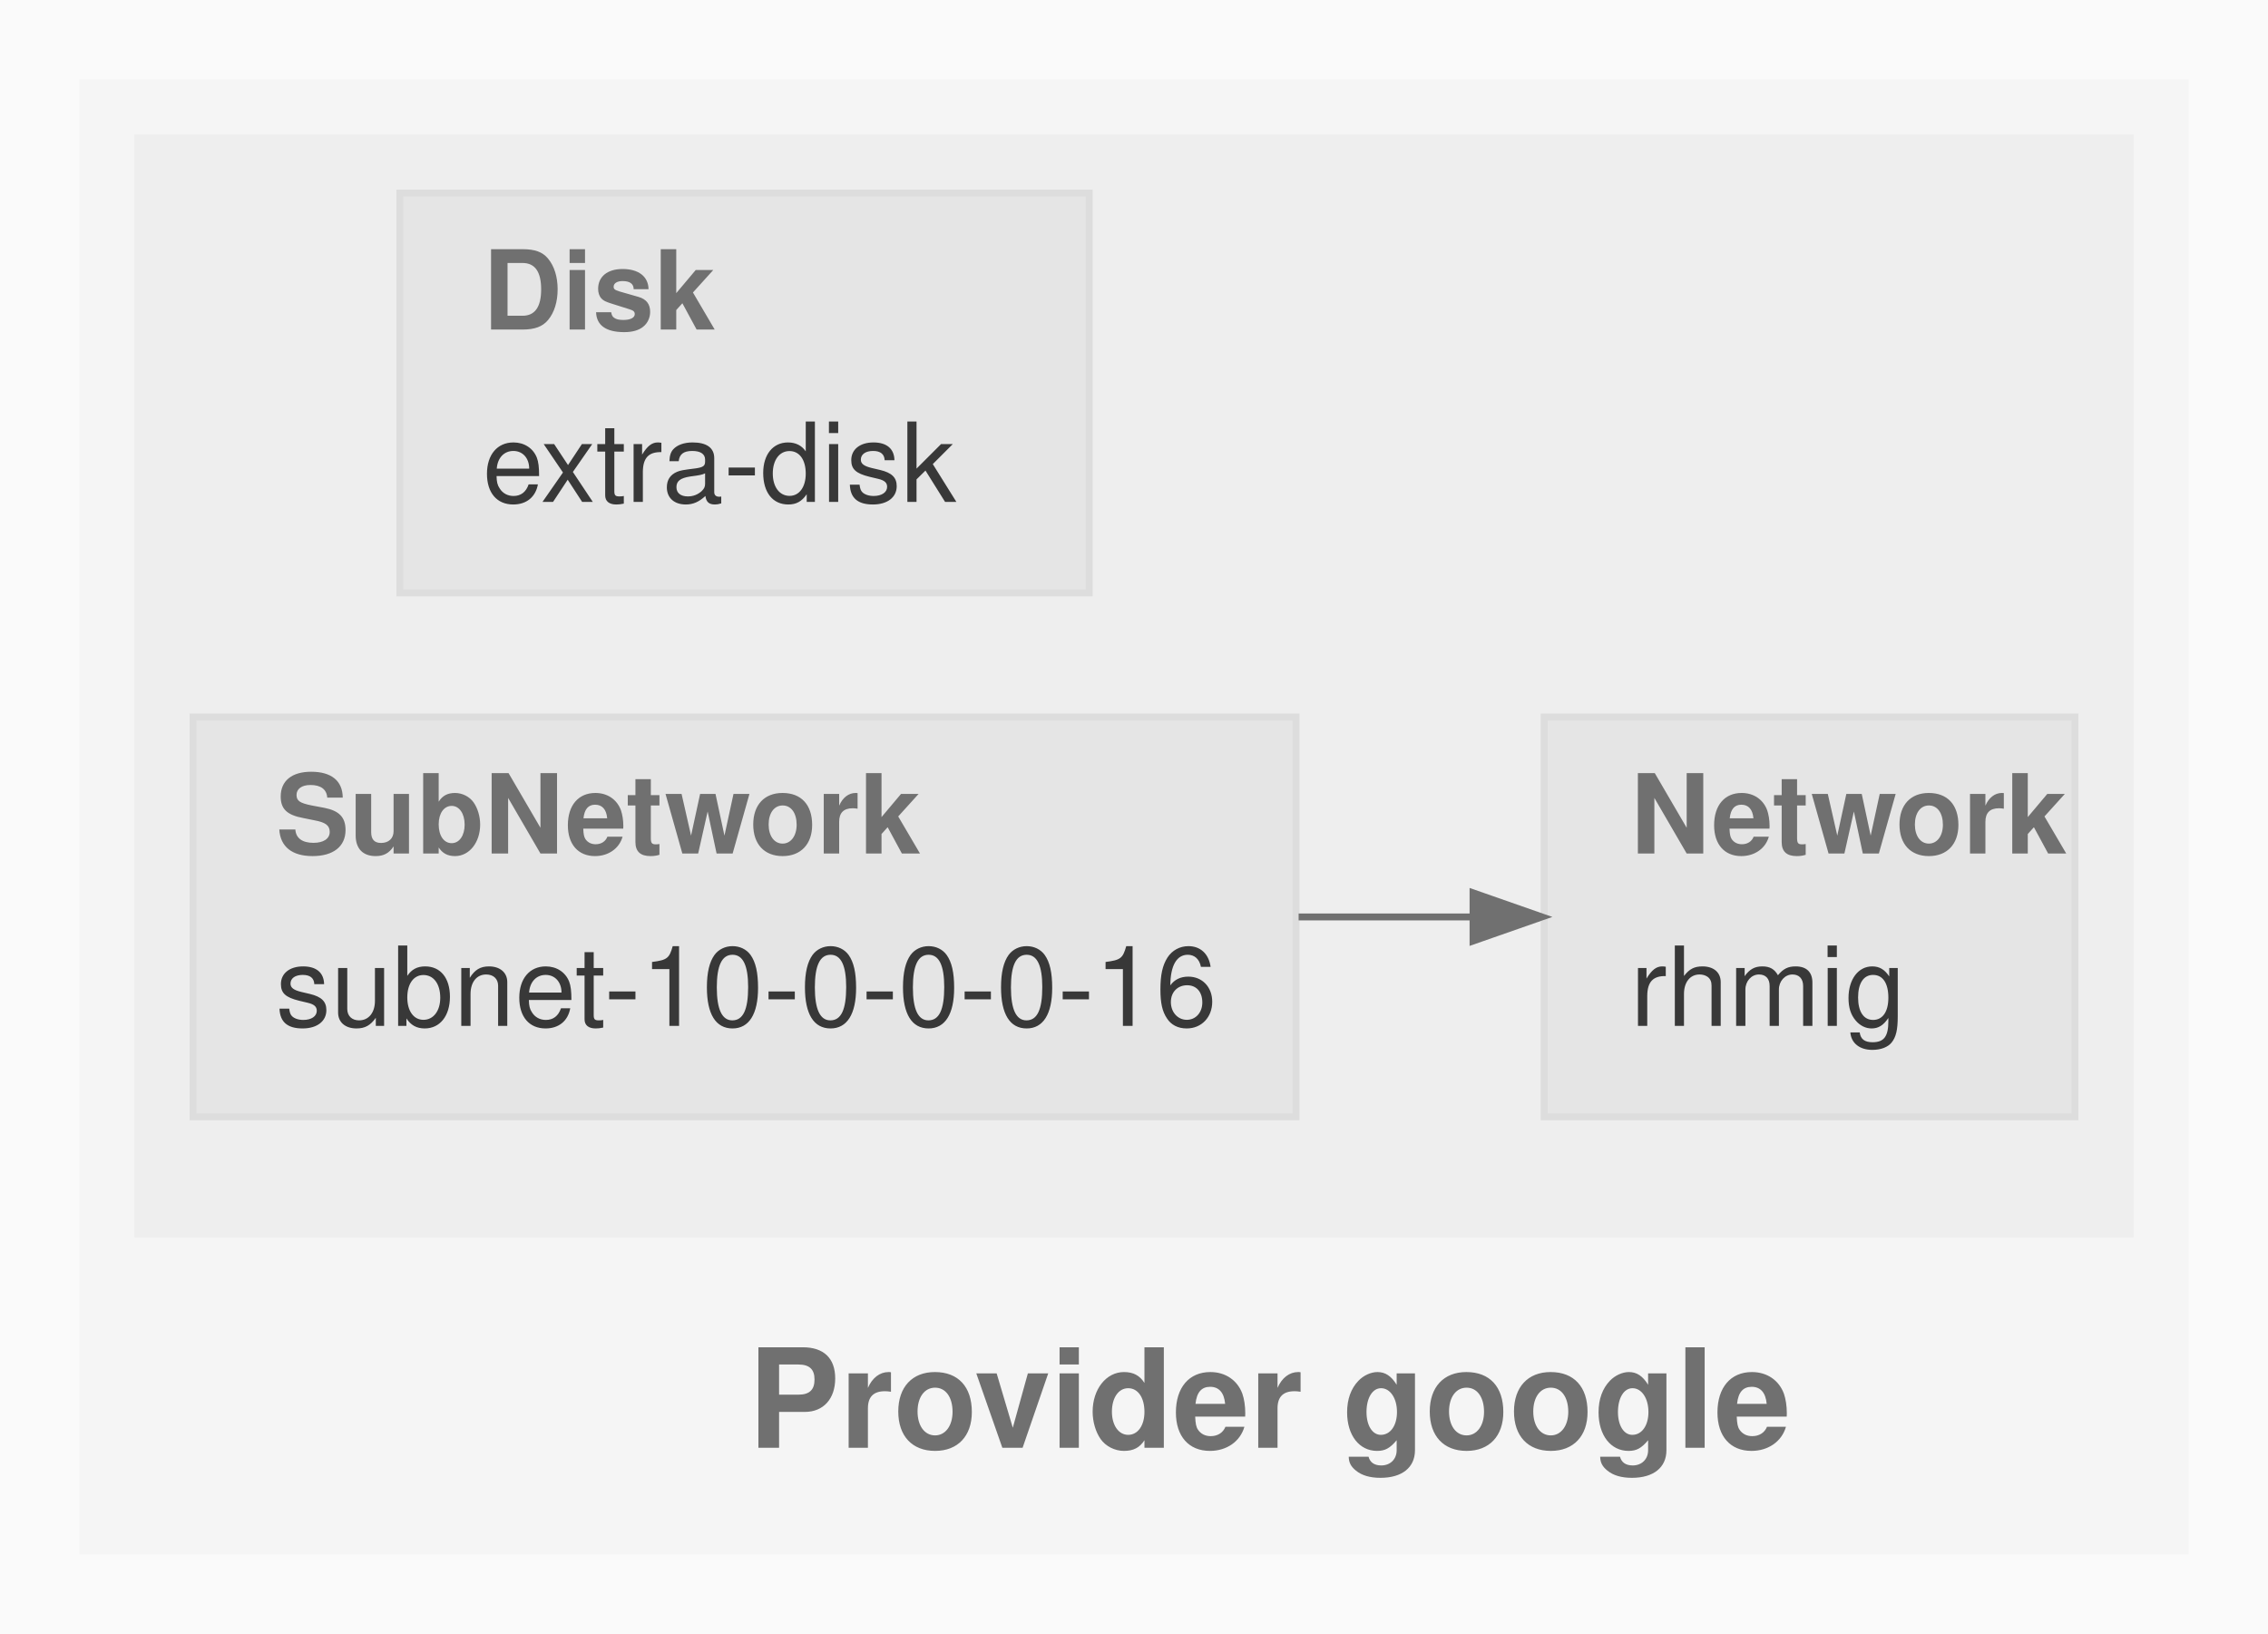
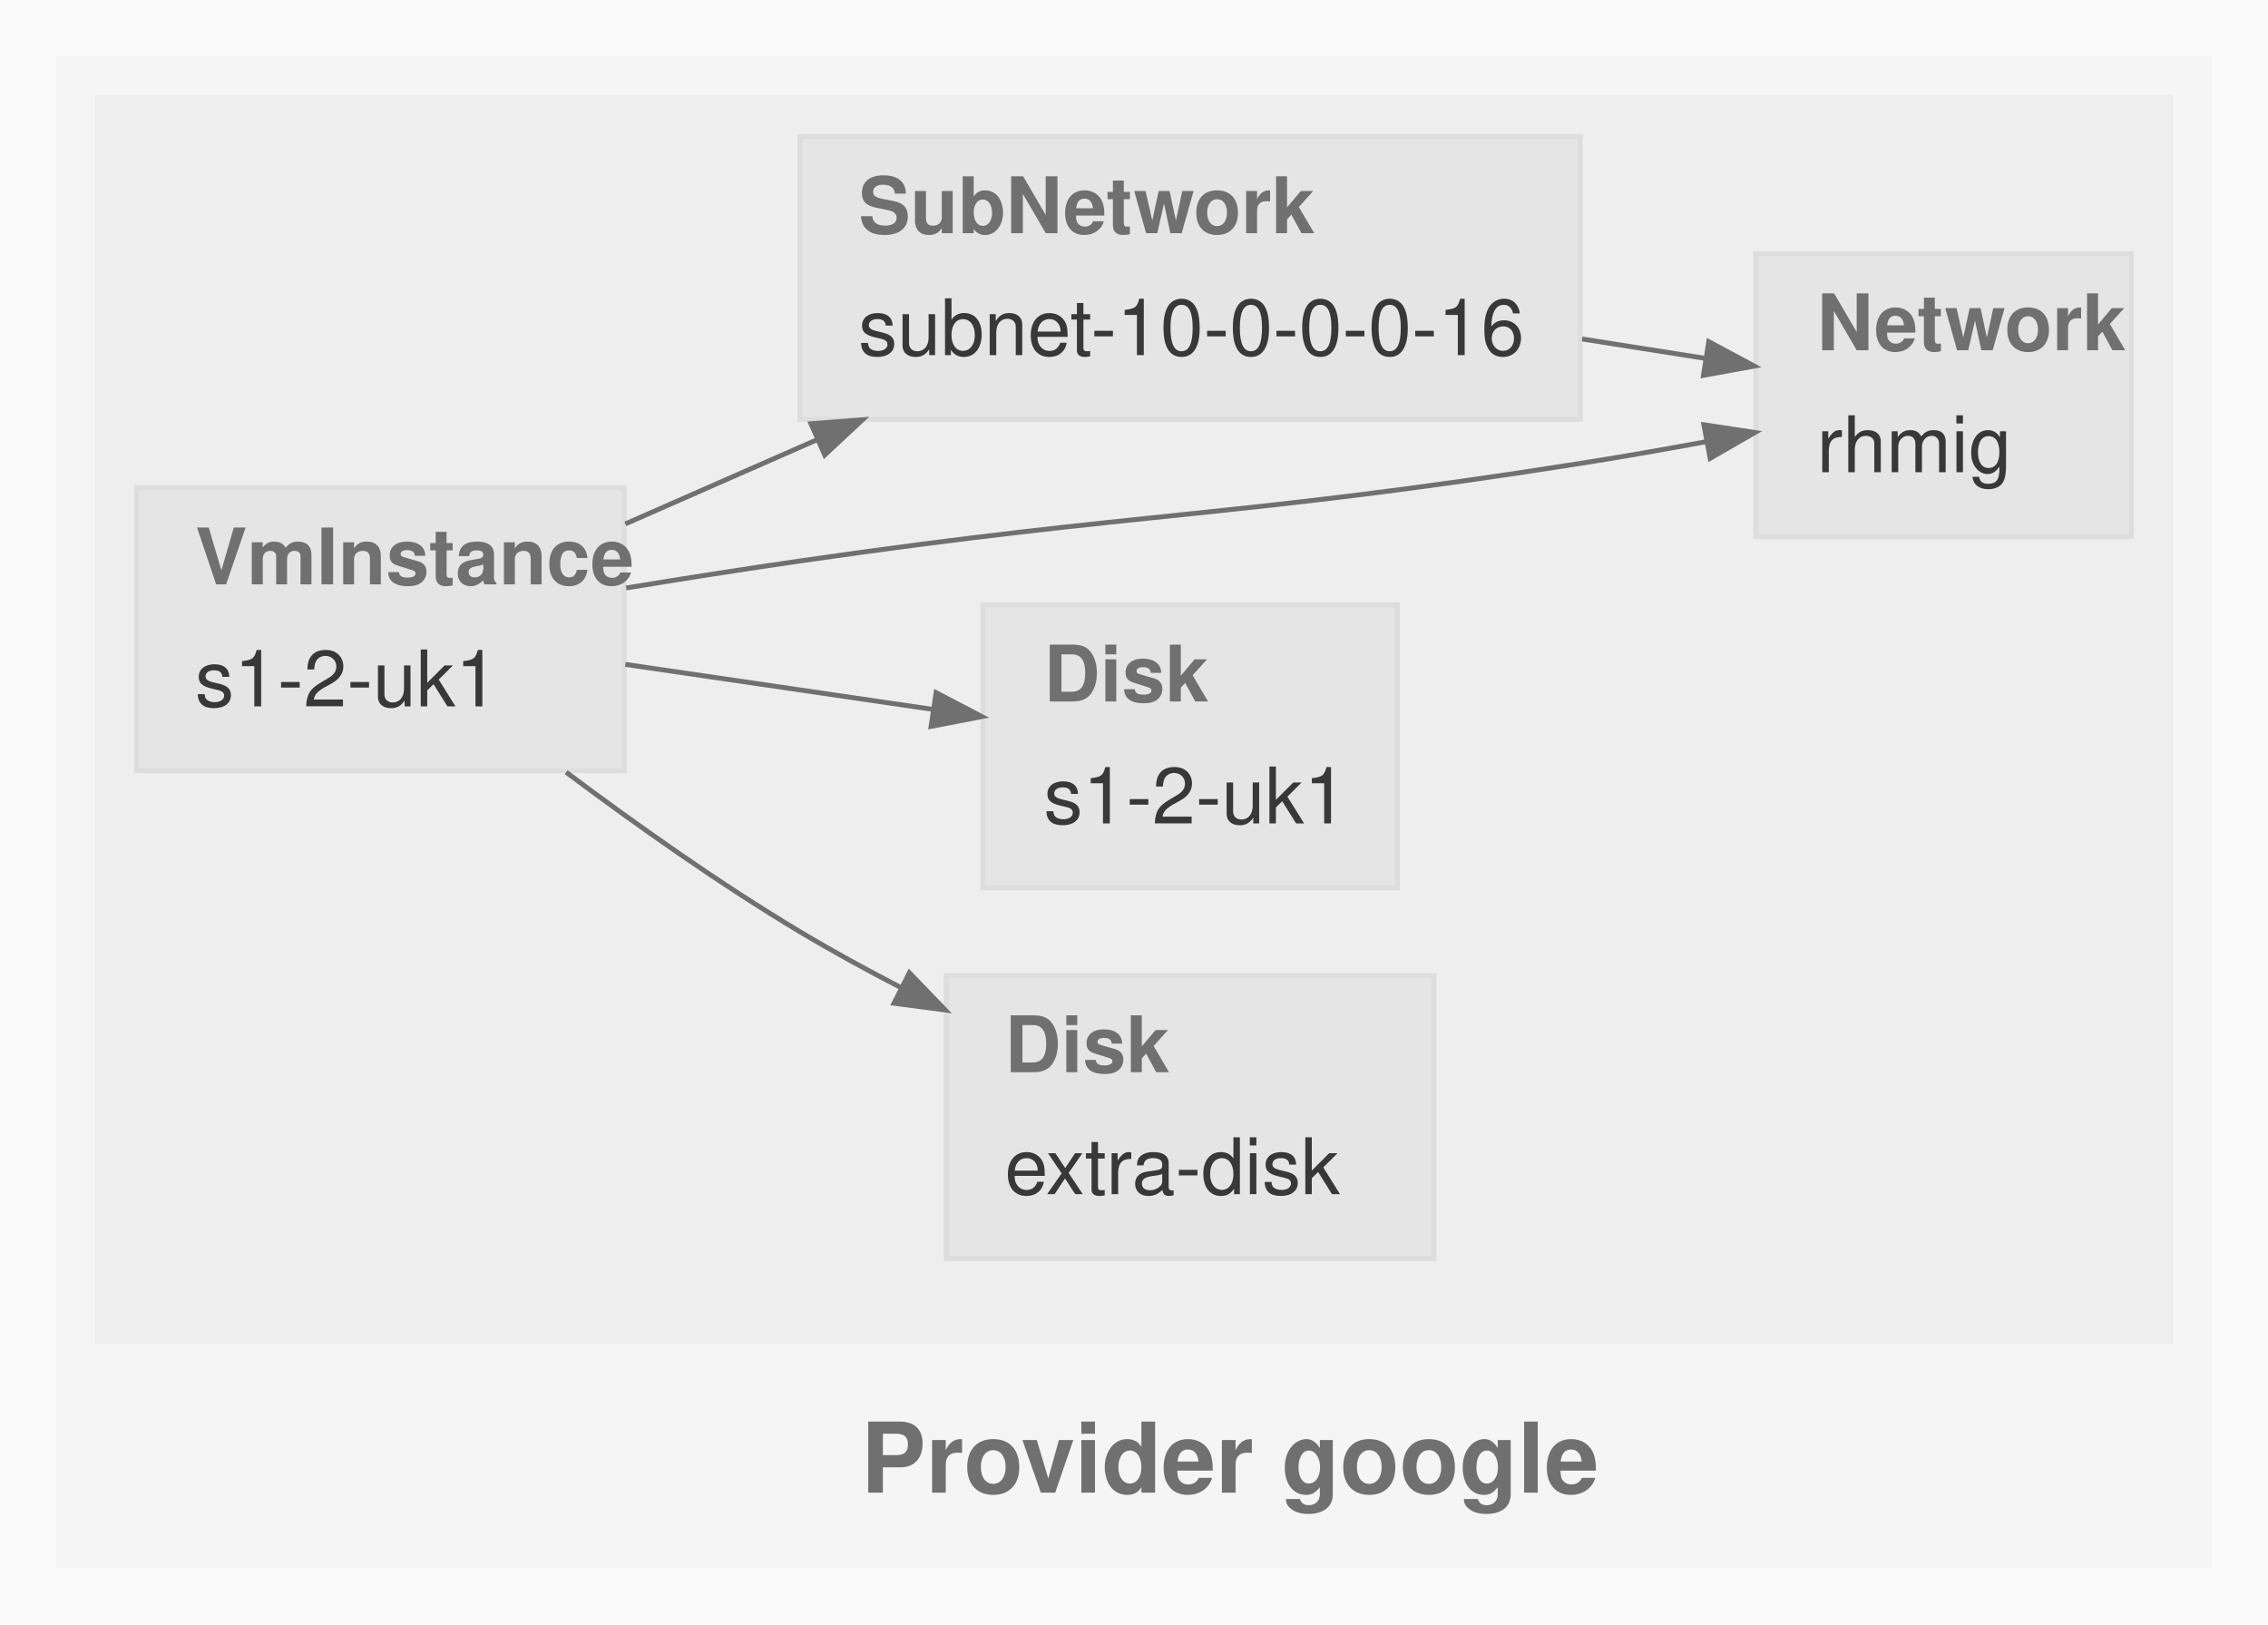
- <svg xmlns="http://www.w3.org/2000/svg" width="329pt" height="237pt" viewBox="0.00 0.00 329.00 237.00">
-   <g id="graph0" class="graph" transform="scale(1 1) rotate(0) translate(4 233)">
-     <polygon fill="#fafafa" stroke="transparent" points="-4,4 -4,-233 325,-233 325,4 -4,4" />
+ <svg xmlns="http://www.w3.org/2000/svg" width="465pt" height="333pt" viewBox="0.00 0.00 465.00 333.00">
+   <g id="graph0" class="graph" transform="scale(1 1) rotate(0) translate(4 329)">
+     <polygon fill="#fafafa" stroke="transparent" points="-4,4 -4,-329 461,-329 461,4 -4,4" />
    <g id="clust1" class="cluster">
-       <polygon fill="#f5f5f5" stroke="#f5f5f5" points="8,-8 8,-221 313,-221 313,-8 8,-8" />
-       <text text-anchor="start" x="104.5" y="-23" font-family="Helvetica,sans-Serif" font-weight="bold" font-size="20.00" fill="#707070">Provider google</text>
+       <polygon fill="#f5f5f5" stroke="#f5f5f5" points="8,-8 8,-317 449,-317 449,-8 8,-8" />
+       <text text-anchor="start" x="172.5" y="-23" font-family="Helvetica,sans-Serif" font-weight="bold" font-size="20.00" fill="#707070">Provider google</text>
    </g>
    <g id="clust2" class="cluster">
-       <polygon fill="#eeeeee" stroke="#eeeeee" points="16,-54 16,-213 305,-213 305,-54 16,-54" />
-       <text text-anchor="start" x="156.5" y="-58.2" font-family="Helvetica,sans-Serif" font-size="1.00" fill="#383838"> </text>
+       <polygon fill="#eeeeee" stroke="#eeeeee" points="16,-54 16,-309 441,-309 441,-54 16,-54" />
+       <text text-anchor="start" x="224.5" y="-58.2" font-family="Helvetica,sans-Serif" font-size="1.00" fill="#383838"> </text>
    </g>
    <g id="node1" class="node">
-       <polygon fill="#e5e5e5" stroke="#dddddd" points="297,-129 220,-129 220,-71 297,-71 297,-129" />
-       <text text-anchor="start" x="232.5" y="-109.2" font-family="Helvetica,sans-Serif" font-weight="bold" font-size="16.00" fill="#707070">Network</text>
-       <text text-anchor="start" x="232.5" y="-84.2" font-family="Helvetica,sans-Serif" font-size="16.00" fill="#383838">rhmig</text>
+       <polygon fill="#e5e5e5" stroke="#dddddd" points="290,-129 190,-129 190,-71 290,-71 290,-129" />
+       <text text-anchor="start" x="202" y="-109.2" font-family="Helvetica,sans-Serif" font-weight="bold" font-size="16.00" fill="#707070">Disk</text>
+       <text text-anchor="start" x="202" y="-84.2" font-family="Helvetica,sans-Serif" font-size="16.00" fill="#383838">extra-disk</text>
    </g>
    <g id="node2" class="node">
-       <polygon fill="#e5e5e5" stroke="#dddddd" points="154,-205 54,-205 54,-147 154,-147 154,-205" />
-       <text text-anchor="start" x="66" y="-185.2" font-family="Helvetica,sans-Serif" font-weight="bold" font-size="16.00" fill="#707070">Disk</text>
-       <text text-anchor="start" x="66" y="-160.2" font-family="Helvetica,sans-Serif" font-size="16.00" fill="#383838">extra-disk</text>
+       <polygon fill="#e5e5e5" stroke="#dddddd" points="282.5,-205 197.5,-205 197.5,-147 282.5,-147 282.5,-205" />
+       <text text-anchor="start" x="210" y="-185.2" font-family="Helvetica,sans-Serif" font-weight="bold" font-size="16.00" fill="#707070">Disk</text>
+       <text text-anchor="start" x="210" y="-160.2" font-family="Helvetica,sans-Serif" font-size="16.00" fill="#383838">s1-2-uk1</text>
    </g>
    <g id="node3" class="node">
-       <polygon fill="#e5e5e5" stroke="#dddddd" points="184,-129 24,-129 24,-71 184,-71 184,-129" />
-       <text text-anchor="start" x="36" y="-109.2" font-family="Helvetica,sans-Serif" font-weight="bold" font-size="16.00" fill="#707070">SubNetwork</text>
-       <text text-anchor="start" x="36" y="-84.2" font-family="Helvetica,sans-Serif" font-size="16.00" fill="#383838">subnet-10-0-0-0-16</text>
+       <polygon fill="#e5e5e5" stroke="#dddddd" points="433,-277 356,-277 356,-219 433,-219 433,-277" />
+       <text text-anchor="start" x="368.5" y="-257.2" font-family="Helvetica,sans-Serif" font-weight="bold" font-size="16.00" fill="#707070">Network</text>
+       <text text-anchor="start" x="368.5" y="-232.2" font-family="Helvetica,sans-Serif" font-size="16.00" fill="#383838">rhmig</text>
+     </g>
+     <g id="node4" class="node">
+       <polygon fill="#e5e5e5" stroke="#dddddd" points="320,-301 160,-301 160,-243 320,-243 320,-301" />
+       <text text-anchor="start" x="172" y="-281.2" font-family="Helvetica,sans-Serif" font-weight="bold" font-size="16.00" fill="#707070">SubNetwork</text>
+       <text text-anchor="start" x="172" y="-256.2" font-family="Helvetica,sans-Serif" font-size="16.00" fill="#383838">subnet-10-0-0-0-16</text>
    </g>
    <g id="edge1" class="edge">
-       <path fill="none" stroke="#707070" d="M184.38,-100C192.93,-100 201.43,-100 209.45,-100" />
-       <polygon fill="#707070" stroke="#707070" points="209.68,-103.5 219.68,-100 209.68,-96.5 209.68,-103.5" />
+       <path fill="none" stroke="#707070" d="M320.38,-259.51C329.03,-258.15 337.62,-256.79 345.72,-255.52" />
+       <polygon fill="#707070" stroke="#707070" points="346.34,-258.96 355.68,-253.95 345.25,-252.05 346.34,-258.96" />
+     </g>
+     <g id="node5" class="node">
+       <polygon fill="#e5e5e5" stroke="#dddddd" points="124,-229 24,-229 24,-171 124,-171 124,-229" />
+       <text text-anchor="start" x="36" y="-209.2" font-family="Helvetica,sans-Serif" font-weight="bold" font-size="16.00" fill="#707070">VmInstance</text>
+       <text text-anchor="start" x="36" y="-184.2" font-family="Helvetica,sans-Serif" font-size="16.00" fill="#383838">s1-2-uk1</text>
+     </g>
+     <g id="edge5" class="edge">
+       <path fill="none" stroke="#707070" d="M112.07,-170.7C126.62,-159.82 143.7,-147.75 160,-138 166.61,-134.04 173.7,-130.17 180.81,-126.49" />
+       <polygon fill="#707070" stroke="#707070" points="182.45,-129.58 189.8,-121.95 179.3,-123.33 182.45,-129.58" />
+     </g>
+     <g id="edge4" class="edge">
+       <path fill="none" stroke="#707070" d="M124.21,-192.8C144.14,-189.88 167.17,-186.51 187.35,-183.56" />
+       <polygon fill="#707070" stroke="#707070" points="187.92,-187.01 197.31,-182.1 186.9,-180.09 187.92,-187.01" />
+     </g>
+     <g id="edge2" class="edge">
+       <path fill="none" stroke="#707070" d="M124.39,-208.47C136.05,-210.38 148.45,-212.33 160,-214 230.92,-224.27 249.21,-222.85 320,-234 328.39,-235.32 337.29,-236.88 345.9,-238.47" />
+       <polygon fill="#707070" stroke="#707070" points="345.34,-241.93 355.81,-240.34 346.63,-235.05 345.34,-241.93" />
+     </g>
+     <g id="edge3" class="edge">
+       <path fill="none" stroke="#707070" d="M124.21,-221.6C136.62,-227.05 150.24,-233.03 163.63,-238.91" />
+       <polygon fill="#707070" stroke="#707070" points="162.27,-242.14 172.84,-242.95 165.09,-235.73 162.27,-242.14" />
    </g>
  </g>
</svg>
